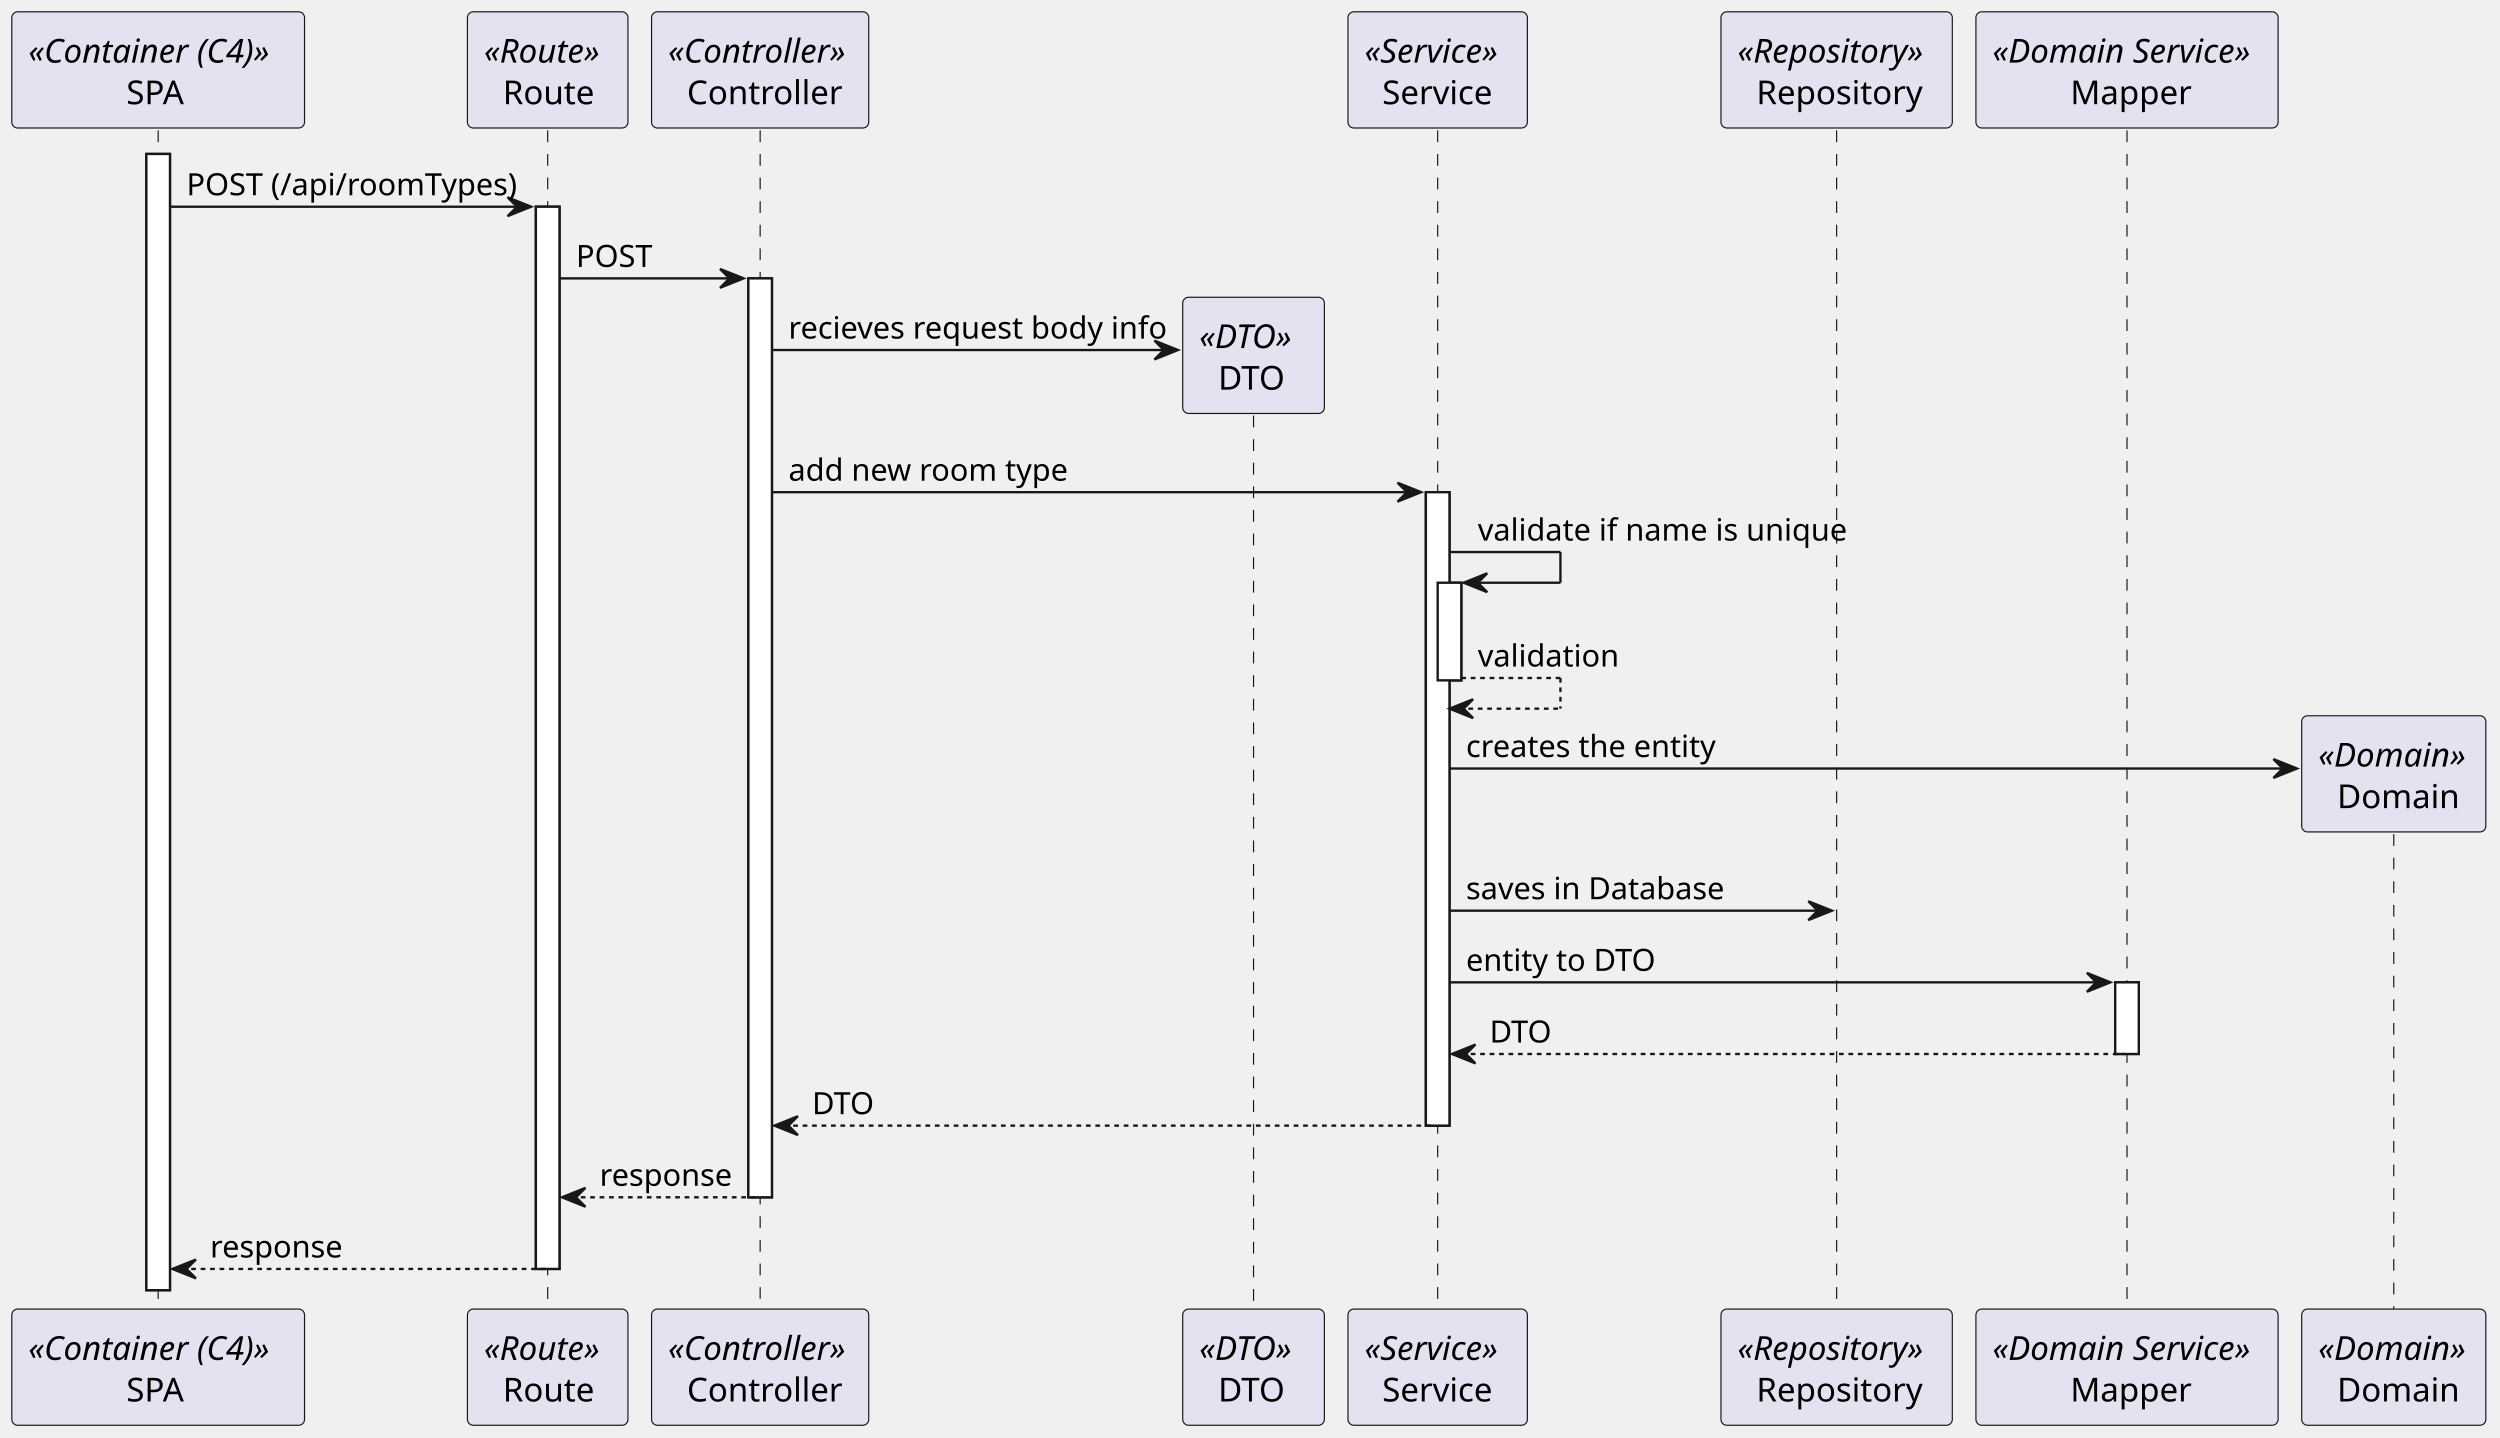
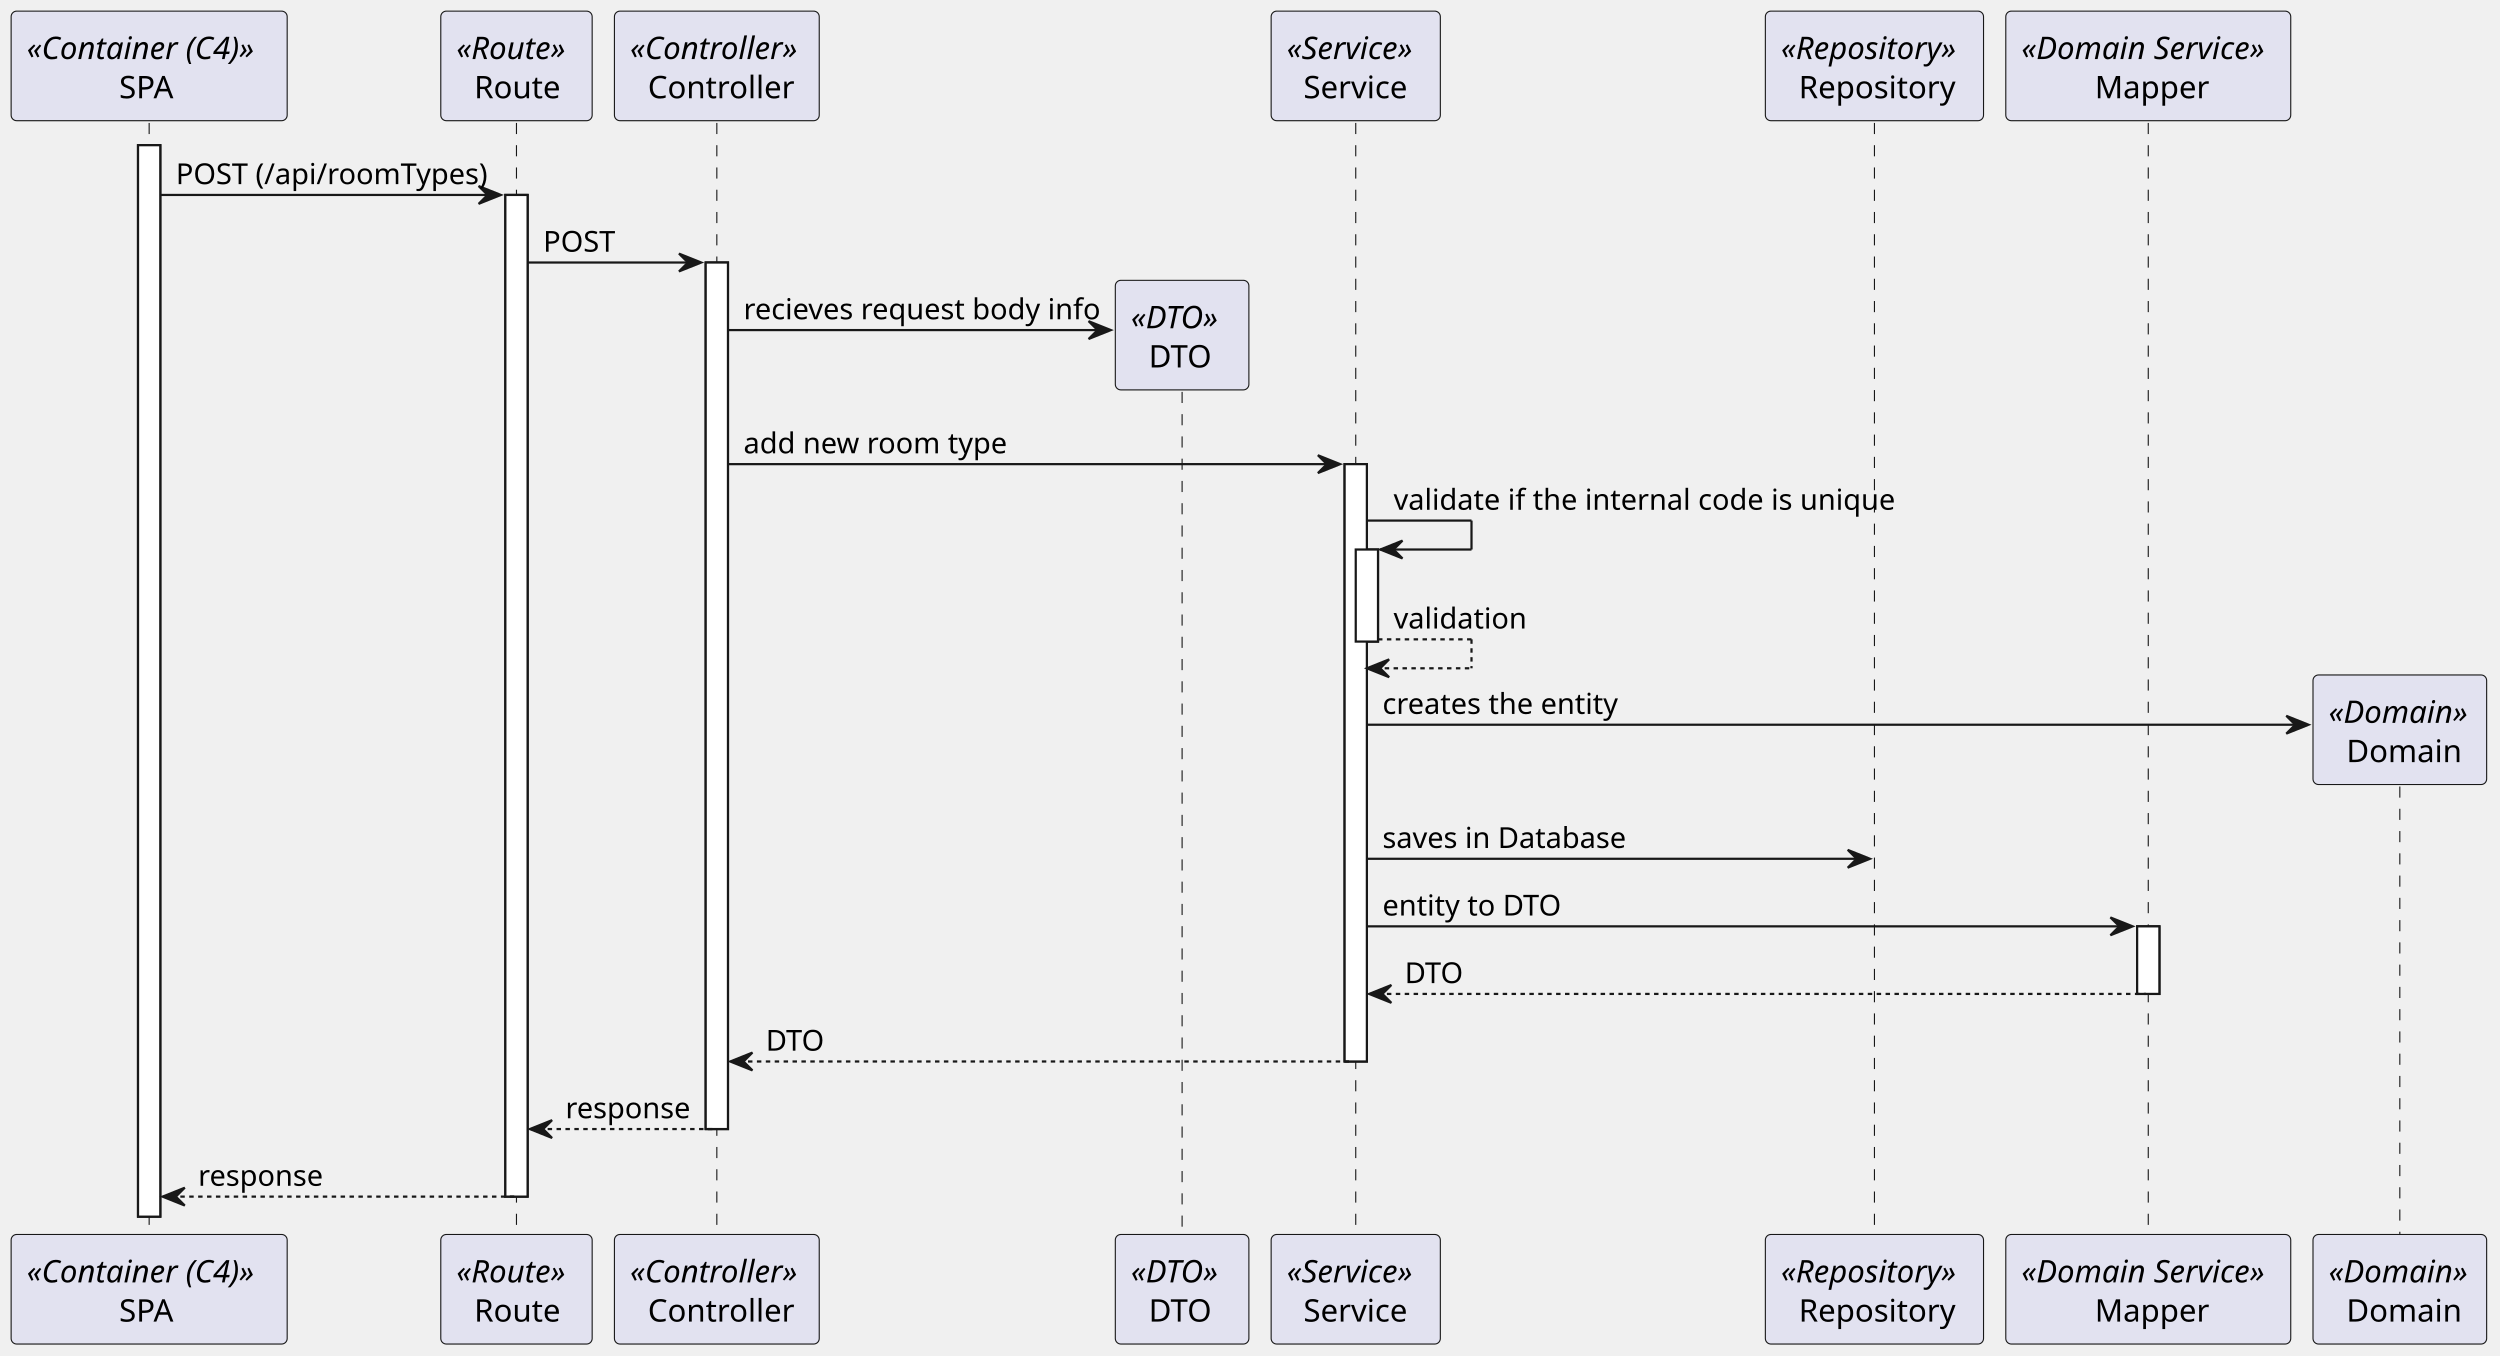
- <svg xmlns="http://www.w3.org/2000/svg" contentStyleType="text/css" height="609px" preserveAspectRatio="none" style="width:1059px;height:609px;background:#FFFFFF;" version="1.1" viewBox="0 0 1059 609" width="1059px" zoomAndPan="magnify">
+ <svg xmlns="http://www.w3.org/2000/svg" contentStyleType="text/css" height="609px" preserveAspectRatio="none" style="width:1123px;height:609px;background:#FFFFFF;" version="1.1" viewBox="0 0 1123 609" width="1123px" zoomAndPan="magnify">
  <defs />
  <g>
    <rect fill="#FFFFFF" height="481.305" style="stroke:#181818;stroke-width:1.0;" width="10" x="62" y="65.219" />
    <rect fill="#FFFFFF" height="449.953" style="stroke:#181818;stroke-width:1.0;" width="10" x="227" y="87.57" />
    <rect fill="#FFFFFF" height="389.25" style="stroke:#181818;stroke-width:1.0;" width="10" x="317" y="117.922" />
    <rect fill="#FFFFFF" height="268.328" style="stroke:#181818;stroke-width:1.0;" width="10" x="604" y="208.492" />
    <rect fill="#FFFFFF" height="41.352" style="stroke:#181818;stroke-width:1.0;" width="10" x="609" y="246.844" />
-     <rect fill="#FFFFFF" height="30.352" style="stroke:#181818;stroke-width:1.0;" width="10" x="896" y="416.117" />
+     <rect fill="#FFFFFF" height="30.352" style="stroke:#181818;stroke-width:1.0;" width="10" x="960" y="416.117" />
    <line style="stroke:#181818;stroke-width:0.5;stroke-dasharray:5.0,5.0;" x1="67" x2="67" y1="55.219" y2="555.523" />
    <line style="stroke:#181818;stroke-width:0.5;stroke-dasharray:5.0,5.0;" x1="232" x2="232" y1="55.219" y2="555.523" />
    <line style="stroke:#181818;stroke-width:0.5;stroke-dasharray:5.0,5.0;" x1="322" x2="322" y1="55.219" y2="555.523" />
    <line style="stroke:#181818;stroke-width:0.5;stroke-dasharray:5.0,5.0;" x1="531" x2="531" y1="166.031" y2="555.523" />
    <line style="stroke:#181818;stroke-width:0.5;stroke-dasharray:5.0,5.0;" x1="609" x2="609" y1="55.219" y2="555.523" />
-     <line style="stroke:#181818;stroke-width:0.5;stroke-dasharray:5.0,5.0;" x1="778" x2="778" y1="55.219" y2="555.523" />
-     <line style="stroke:#181818;stroke-width:0.5;stroke-dasharray:5.0,5.0;" x1="901" x2="901" y1="55.219" y2="555.523" />
-     <line style="stroke:#181818;stroke-width:0.5;stroke-dasharray:5.0,5.0;" x1="1014" x2="1014" y1="343.305" y2="555.523" />
+     <line style="stroke:#181818;stroke-width:0.5;stroke-dasharray:5.0,5.0;" x1="842" x2="842" y1="55.219" y2="555.523" />
+     <line style="stroke:#181818;stroke-width:0.5;stroke-dasharray:5.0,5.0;" x1="965" x2="965" y1="55.219" y2="555.523" />
+     <line style="stroke:#181818;stroke-width:0.5;stroke-dasharray:5.0,5.0;" x1="1078" x2="1078" y1="343.305" y2="555.523" />
    <rect fill="#E2E2F0" height="49.219" rx="2.5" ry="2.5" style="stroke:#181818;stroke-width:0.5;" width="124" x="5" y="5" />
    <text fill="#000000" font-family="sans-serif" font-size="14" font-style="italic" lengthAdjust="spacing" textLength="110" x="12" y="26.533">«Container (C4)»</text>
    <text fill="#000000" font-family="sans-serif" font-size="14" lengthAdjust="spacing" textLength="27" x="53.5" y="44.143">SPA</text>
    <rect fill="#E2E2F0" height="49.219" rx="2.5" ry="2.5" style="stroke:#181818;stroke-width:0.5;" width="124" x="5" y="554.523" />
    <text fill="#000000" font-family="sans-serif" font-size="14" font-style="italic" lengthAdjust="spacing" textLength="110" x="12" y="576.057">«Container (C4)»</text>
    <text fill="#000000" font-family="sans-serif" font-size="14" lengthAdjust="spacing" textLength="27" x="53.5" y="593.666">SPA</text>
    <rect fill="#E2E2F0" height="49.219" rx="2.5" ry="2.5" style="stroke:#181818;stroke-width:0.5;" width="68" x="198" y="5" />
    <text fill="#000000" font-family="sans-serif" font-size="14" font-style="italic" lengthAdjust="spacing" textLength="54" x="205" y="26.533">«Route»</text>
    <text fill="#000000" font-family="sans-serif" font-size="14" lengthAdjust="spacing" textLength="38" x="213" y="44.143">Route</text>
    <rect fill="#E2E2F0" height="49.219" rx="2.5" ry="2.5" style="stroke:#181818;stroke-width:0.5;" width="68" x="198" y="554.523" />
    <text fill="#000000" font-family="sans-serif" font-size="14" font-style="italic" lengthAdjust="spacing" textLength="54" x="205" y="576.057">«Route»</text>
    <text fill="#000000" font-family="sans-serif" font-size="14" lengthAdjust="spacing" textLength="38" x="213" y="593.666">Route</text>
    <rect fill="#E2E2F0" height="49.219" rx="2.5" ry="2.5" style="stroke:#181818;stroke-width:0.5;" width="92" x="276" y="5" />
    <text fill="#000000" font-family="sans-serif" font-size="14" font-style="italic" lengthAdjust="spacing" textLength="78" x="283" y="26.533">«Controller»</text>
    <text fill="#000000" font-family="sans-serif" font-size="14" lengthAdjust="spacing" textLength="62" x="291" y="44.143">Controller</text>
    <rect fill="#E2E2F0" height="49.219" rx="2.5" ry="2.5" style="stroke:#181818;stroke-width:0.5;" width="92" x="276" y="554.523" />
    <text fill="#000000" font-family="sans-serif" font-size="14" font-style="italic" lengthAdjust="spacing" textLength="78" x="283" y="576.057">«Controller»</text>
    <text fill="#000000" font-family="sans-serif" font-size="14" lengthAdjust="spacing" textLength="62" x="291" y="593.666">Controller</text>
    <rect fill="#E2E2F0" height="49.219" rx="2.5" ry="2.5" style="stroke:#181818;stroke-width:0.5;" width="60" x="501" y="554.523" />
    <text fill="#000000" font-family="sans-serif" font-size="14" font-style="italic" lengthAdjust="spacing" textLength="46" x="508" y="576.057">«DTO»</text>
    <text fill="#000000" font-family="sans-serif" font-size="14" lengthAdjust="spacing" textLength="30" x="516" y="593.666">DTO</text>
    <rect fill="#E2E2F0" height="49.219" rx="2.5" ry="2.5" style="stroke:#181818;stroke-width:0.5;" width="76" x="571" y="5" />
    <text fill="#000000" font-family="sans-serif" font-size="14" font-style="italic" lengthAdjust="spacing" textLength="62" x="578" y="26.533">«Service»</text>
    <text fill="#000000" font-family="sans-serif" font-size="14" lengthAdjust="spacing" textLength="47" x="585.5" y="44.143">Service</text>
    <rect fill="#E2E2F0" height="49.219" rx="2.5" ry="2.5" style="stroke:#181818;stroke-width:0.5;" width="76" x="571" y="554.523" />
    <text fill="#000000" font-family="sans-serif" font-size="14" font-style="italic" lengthAdjust="spacing" textLength="62" x="578" y="576.057">«Service»</text>
    <text fill="#000000" font-family="sans-serif" font-size="14" lengthAdjust="spacing" textLength="47" x="585.5" y="593.666">Service</text>
-     <rect fill="#E2E2F0" height="49.219" rx="2.5" ry="2.5" style="stroke:#181818;stroke-width:0.5;" width="98" x="729" y="5" />
-     <text fill="#000000" font-family="sans-serif" font-size="14" font-style="italic" lengthAdjust="spacing" textLength="84" x="736" y="26.533">«Repository»</text>
-     <text fill="#000000" font-family="sans-serif" font-size="14" lengthAdjust="spacing" textLength="68" x="744" y="44.143">Repository</text>
-     <rect fill="#E2E2F0" height="49.219" rx="2.5" ry="2.5" style="stroke:#181818;stroke-width:0.5;" width="98" x="729" y="554.523" />
-     <text fill="#000000" font-family="sans-serif" font-size="14" font-style="italic" lengthAdjust="spacing" textLength="84" x="736" y="576.057">«Repository»</text>
-     <text fill="#000000" font-family="sans-serif" font-size="14" lengthAdjust="spacing" textLength="68" x="744" y="593.666">Repository</text>
-     <rect fill="#E2E2F0" height="49.219" rx="2.5" ry="2.5" style="stroke:#181818;stroke-width:0.5;" width="128" x="837" y="5" />
-     <text fill="#000000" font-family="sans-serif" font-size="14" font-style="italic" lengthAdjust="spacing" textLength="114" x="844" y="26.533">«Domain Service»</text>
-     <text fill="#000000" font-family="sans-serif" font-size="14" lengthAdjust="spacing" textLength="48" x="877" y="44.143">Mapper</text>
-     <rect fill="#E2E2F0" height="49.219" rx="2.5" ry="2.5" style="stroke:#181818;stroke-width:0.5;" width="128" x="837" y="554.523" />
-     <text fill="#000000" font-family="sans-serif" font-size="14" font-style="italic" lengthAdjust="spacing" textLength="114" x="844" y="576.057">«Domain Service»</text>
-     <text fill="#000000" font-family="sans-serif" font-size="14" lengthAdjust="spacing" textLength="48" x="877" y="593.666">Mapper</text>
-     <rect fill="#E2E2F0" height="49.219" rx="2.5" ry="2.5" style="stroke:#181818;stroke-width:0.5;" width="78" x="975" y="554.523" />
-     <text fill="#000000" font-family="sans-serif" font-size="14" font-style="italic" lengthAdjust="spacing" textLength="64" x="982" y="576.057">«Domain»</text>
-     <text fill="#000000" font-family="sans-serif" font-size="14" lengthAdjust="spacing" textLength="48" x="990" y="593.666">Domain</text>
+     <rect fill="#E2E2F0" height="49.219" rx="2.5" ry="2.5" style="stroke:#181818;stroke-width:0.5;" width="98" x="793" y="5" />
+     <text fill="#000000" font-family="sans-serif" font-size="14" font-style="italic" lengthAdjust="spacing" textLength="84" x="800" y="26.533">«Repository»</text>
+     <text fill="#000000" font-family="sans-serif" font-size="14" lengthAdjust="spacing" textLength="68" x="808" y="44.143">Repository</text>
+     <rect fill="#E2E2F0" height="49.219" rx="2.5" ry="2.5" style="stroke:#181818;stroke-width:0.5;" width="98" x="793" y="554.523" />
+     <text fill="#000000" font-family="sans-serif" font-size="14" font-style="italic" lengthAdjust="spacing" textLength="84" x="800" y="576.057">«Repository»</text>
+     <text fill="#000000" font-family="sans-serif" font-size="14" lengthAdjust="spacing" textLength="68" x="808" y="593.666">Repository</text>
+     <rect fill="#E2E2F0" height="49.219" rx="2.5" ry="2.5" style="stroke:#181818;stroke-width:0.5;" width="128" x="901" y="5" />
+     <text fill="#000000" font-family="sans-serif" font-size="14" font-style="italic" lengthAdjust="spacing" textLength="114" x="908" y="26.533">«Domain Service»</text>
+     <text fill="#000000" font-family="sans-serif" font-size="14" lengthAdjust="spacing" textLength="48" x="941" y="44.143">Mapper</text>
+     <rect fill="#E2E2F0" height="49.219" rx="2.5" ry="2.5" style="stroke:#181818;stroke-width:0.5;" width="128" x="901" y="554.523" />
+     <text fill="#000000" font-family="sans-serif" font-size="14" font-style="italic" lengthAdjust="spacing" textLength="114" x="908" y="576.057">«Domain Service»</text>
+     <text fill="#000000" font-family="sans-serif" font-size="14" lengthAdjust="spacing" textLength="48" x="941" y="593.666">Mapper</text>
+     <rect fill="#E2E2F0" height="49.219" rx="2.5" ry="2.5" style="stroke:#181818;stroke-width:0.5;" width="78" x="1039" y="554.523" />
+     <text fill="#000000" font-family="sans-serif" font-size="14" font-style="italic" lengthAdjust="spacing" textLength="64" x="1046" y="576.057">«Domain»</text>
+     <text fill="#000000" font-family="sans-serif" font-size="14" lengthAdjust="spacing" textLength="48" x="1054" y="593.666">Domain</text>
    <rect fill="#FFFFFF" height="481.305" style="stroke:#181818;stroke-width:1.0;" width="10" x="62" y="65.219" />
    <rect fill="#FFFFFF" height="449.953" style="stroke:#181818;stroke-width:1.0;" width="10" x="227" y="87.57" />
    <rect fill="#FFFFFF" height="389.25" style="stroke:#181818;stroke-width:1.0;" width="10" x="317" y="117.922" />
    <rect fill="#FFFFFF" height="268.328" style="stroke:#181818;stroke-width:1.0;" width="10" x="604" y="208.492" />
    <rect fill="#FFFFFF" height="41.352" style="stroke:#181818;stroke-width:1.0;" width="10" x="609" y="246.844" />
-     <rect fill="#FFFFFF" height="30.352" style="stroke:#181818;stroke-width:1.0;" width="10" x="896" y="416.117" />
+     <rect fill="#FFFFFF" height="30.352" style="stroke:#181818;stroke-width:1.0;" width="10" x="960" y="416.117" />
    <polygon fill="#181818" points="215,83.57,225,87.57,215,91.57,219,87.57" style="stroke:#181818;stroke-width:1.0;" />
    <line style="stroke:#181818;stroke-width:1.0;" x1="72" x2="221" y1="87.57" y2="87.57" />
    <text fill="#000000" font-family="sans-serif" font-size="13" lengthAdjust="spacing" textLength="136" x="79" y="82.714">POST (/api/roomTypes)</text>
    <polygon fill="#181818" points="305,113.922,315,117.922,305,121.922,309,117.922" style="stroke:#181818;stroke-width:1.0;" />
    <line style="stroke:#181818;stroke-width:1.0;" x1="237" x2="311" y1="117.922" y2="117.922" />
    <text fill="#000000" font-family="sans-serif" font-size="13" lengthAdjust="spacing" textLength="35" x="244" y="113.065">POST</text>
    <polygon fill="#181818" points="489,144.273,499,148.273,489,152.273,493,148.273" style="stroke:#181818;stroke-width:1.0;" />
    <line style="stroke:#181818;stroke-width:1.0;" x1="327" x2="495" y1="148.273" y2="148.273" />
    <text fill="#000000" font-family="sans-serif" font-size="13" lengthAdjust="spacing" textLength="150" x="334" y="143.417">recieves request body info</text>
    <rect fill="#E2E2F0" height="49.219" rx="2.5" ry="2.5" style="stroke:#181818;stroke-width:0.5;" width="60" x="501" y="125.922" />
    <text fill="#000000" font-family="sans-serif" font-size="14" font-style="italic" lengthAdjust="spacing" textLength="46" x="508" y="147.455">«DTO»</text>
    <text fill="#000000" font-family="sans-serif" font-size="14" lengthAdjust="spacing" textLength="30" x="516" y="165.065">DTO</text>
    <polygon fill="#181818" points="592,204.492,602,208.492,592,212.492,596,208.492" style="stroke:#181818;stroke-width:1.0;" />
    <line style="stroke:#181818;stroke-width:1.0;" x1="327" x2="598" y1="208.492" y2="208.492" />
    <text fill="#000000" font-family="sans-serif" font-size="13" lengthAdjust="spacing" textLength="110" x="334" y="203.636">add new room type</text>
    <line style="stroke:#181818;stroke-width:1.0;" x1="614" x2="661" y1="233.844" y2="233.844" />
    <line style="stroke:#181818;stroke-width:1.0;" x1="661" x2="661" y1="233.844" y2="246.844" />
    <line style="stroke:#181818;stroke-width:1.0;" x1="620" x2="661" y1="246.844" y2="246.844" />
    <polygon fill="#181818" points="630,242.844,620,246.844,630,250.844,626,246.844" style="stroke:#181818;stroke-width:1.0;" />
-     <text fill="#000000" font-family="sans-serif" font-size="13" lengthAdjust="spacing" textLength="145" x="626" y="228.987">validate if name is unique</text>
+     <text fill="#000000" font-family="sans-serif" font-size="13" lengthAdjust="spacing" textLength="209" x="626" y="228.987">validate if the internal code is unique</text>
    <line style="stroke:#181818;stroke-width:1.0;stroke-dasharray:2.0,2.0;" x1="619" x2="661" y1="287.195" y2="287.195" />
    <line style="stroke:#181818;stroke-width:1.0;stroke-dasharray:2.0,2.0;" x1="661" x2="661" y1="287.195" y2="300.195" />
    <line style="stroke:#181818;stroke-width:1.0;stroke-dasharray:2.0,2.0;" x1="614" x2="661" y1="300.195" y2="300.195" />
    <polygon fill="#181818" points="624,296.195,614,300.195,624,304.195,620,300.195" style="stroke:#181818;stroke-width:1.0;" />
    <text fill="#000000" font-family="sans-serif" font-size="13" lengthAdjust="spacing" textLength="53" x="626" y="282.339">validation</text>
-     <polygon fill="#181818" points="963,321.547,973,325.547,963,329.547,967,325.547" style="stroke:#181818;stroke-width:1.0;" />
-     <line style="stroke:#181818;stroke-width:1.0;" x1="614" x2="969" y1="325.547" y2="325.547" />
+     <polygon fill="#181818" points="1027,321.547,1037,325.547,1027,329.547,1031,325.547" style="stroke:#181818;stroke-width:1.0;" />
+     <line style="stroke:#181818;stroke-width:1.0;" x1="614" x2="1033" y1="325.547" y2="325.547" />
    <text fill="#000000" font-family="sans-serif" font-size="13" lengthAdjust="spacing" textLength="101" x="621" y="320.69">creates the entity</text>
-     <rect fill="#E2E2F0" height="49.219" rx="2.5" ry="2.5" style="stroke:#181818;stroke-width:0.5;" width="78" x="975" y="303.195" />
-     <text fill="#000000" font-family="sans-serif" font-size="14" font-style="italic" lengthAdjust="spacing" textLength="64" x="982" y="324.728">«Domain»</text>
-     <text fill="#000000" font-family="sans-serif" font-size="14" lengthAdjust="spacing" textLength="48" x="990" y="342.338">Domain</text>
-     <polygon fill="#181818" points="766,381.766,776,385.766,766,389.766,770,385.766" style="stroke:#181818;stroke-width:1.0;" />
-     <line style="stroke:#181818;stroke-width:1.0;" x1="614" x2="772" y1="385.766" y2="385.766" />
+     <rect fill="#E2E2F0" height="49.219" rx="2.5" ry="2.5" style="stroke:#181818;stroke-width:0.5;" width="78" x="1039" y="303.195" />
+     <text fill="#000000" font-family="sans-serif" font-size="14" font-style="italic" lengthAdjust="spacing" textLength="64" x="1046" y="324.728">«Domain»</text>
+     <text fill="#000000" font-family="sans-serif" font-size="14" lengthAdjust="spacing" textLength="48" x="1054" y="342.338">Domain</text>
+     <polygon fill="#181818" points="830,381.766,840,385.766,830,389.766,834,385.766" style="stroke:#181818;stroke-width:1.0;" />
+     <line style="stroke:#181818;stroke-width:1.0;" x1="614" x2="836" y1="385.766" y2="385.766" />
    <text fill="#000000" font-family="sans-serif" font-size="13" lengthAdjust="spacing" textLength="106" x="621" y="380.909">saves in Database</text>
-     <polygon fill="#181818" points="884,412.117,894,416.117,884,420.117,888,416.117" style="stroke:#181818;stroke-width:1.0;" />
-     <line style="stroke:#181818;stroke-width:1.0;" x1="614" x2="890" y1="416.117" y2="416.117" />
+     <polygon fill="#181818" points="948,412.117,958,416.117,948,420.117,952,416.117" style="stroke:#181818;stroke-width:1.0;" />
+     <line style="stroke:#181818;stroke-width:1.0;" x1="614" x2="954" y1="416.117" y2="416.117" />
    <text fill="#000000" font-family="sans-serif" font-size="13" lengthAdjust="spacing" textLength="77" x="621" y="411.261">entity to DTO</text>
    <polygon fill="#181818" points="625,442.469,615,446.469,625,450.469,621,446.469" style="stroke:#181818;stroke-width:1.0;" />
-     <line style="stroke:#181818;stroke-width:1.0;stroke-dasharray:2.0,2.0;" x1="619" x2="900" y1="446.469" y2="446.469" />
+     <line style="stroke:#181818;stroke-width:1.0;stroke-dasharray:2.0,2.0;" x1="619" x2="964" y1="446.469" y2="446.469" />
    <text fill="#000000" font-family="sans-serif" font-size="13" lengthAdjust="spacing" textLength="26" x="631" y="441.612">DTO</text>
    <polygon fill="#181818" points="338,472.82,328,476.82,338,480.82,334,476.82" style="stroke:#181818;stroke-width:1.0;" />
    <line style="stroke:#181818;stroke-width:1.0;stroke-dasharray:2.0,2.0;" x1="332" x2="608" y1="476.82" y2="476.82" />
    <text fill="#000000" font-family="sans-serif" font-size="13" lengthAdjust="spacing" textLength="26" x="344" y="471.964">DTO</text>
    <polygon fill="#181818" points="248,503.172,238,507.172,248,511.172,244,507.172" style="stroke:#181818;stroke-width:1.0;" />
    <line style="stroke:#181818;stroke-width:1.0;stroke-dasharray:2.0,2.0;" x1="242" x2="321" y1="507.172" y2="507.172" />
    <text fill="#000000" font-family="sans-serif" font-size="13" lengthAdjust="spacing" textLength="53" x="254" y="502.315">response</text>
    <polygon fill="#181818" points="83,533.523,73,537.523,83,541.523,79,537.523" style="stroke:#181818;stroke-width:1.0;" />
    <line style="stroke:#181818;stroke-width:1.0;stroke-dasharray:2.0,2.0;" x1="77" x2="231" y1="537.523" y2="537.523" />
    <text fill="#000000" font-family="sans-serif" font-size="13" lengthAdjust="spacing" textLength="53" x="89" y="532.667">response</text>
  </g>
</svg>
